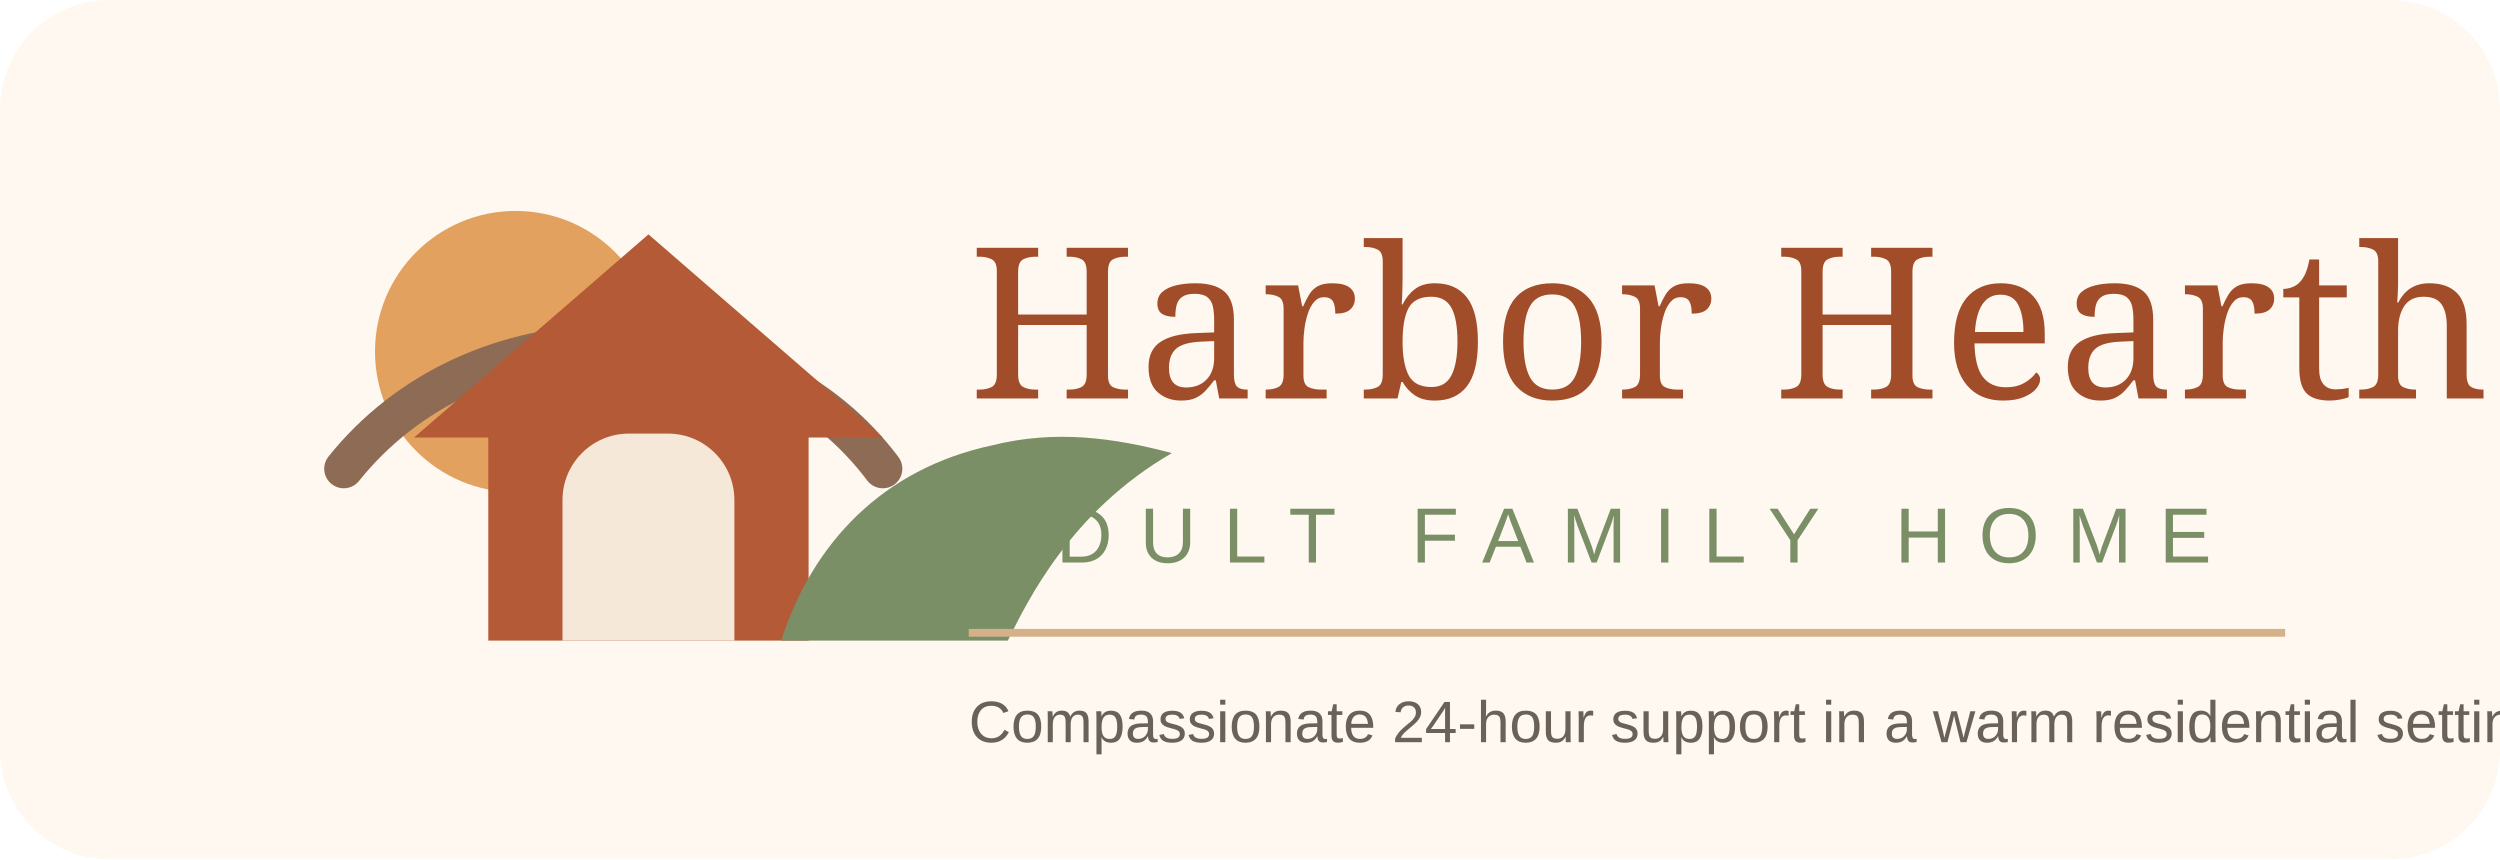
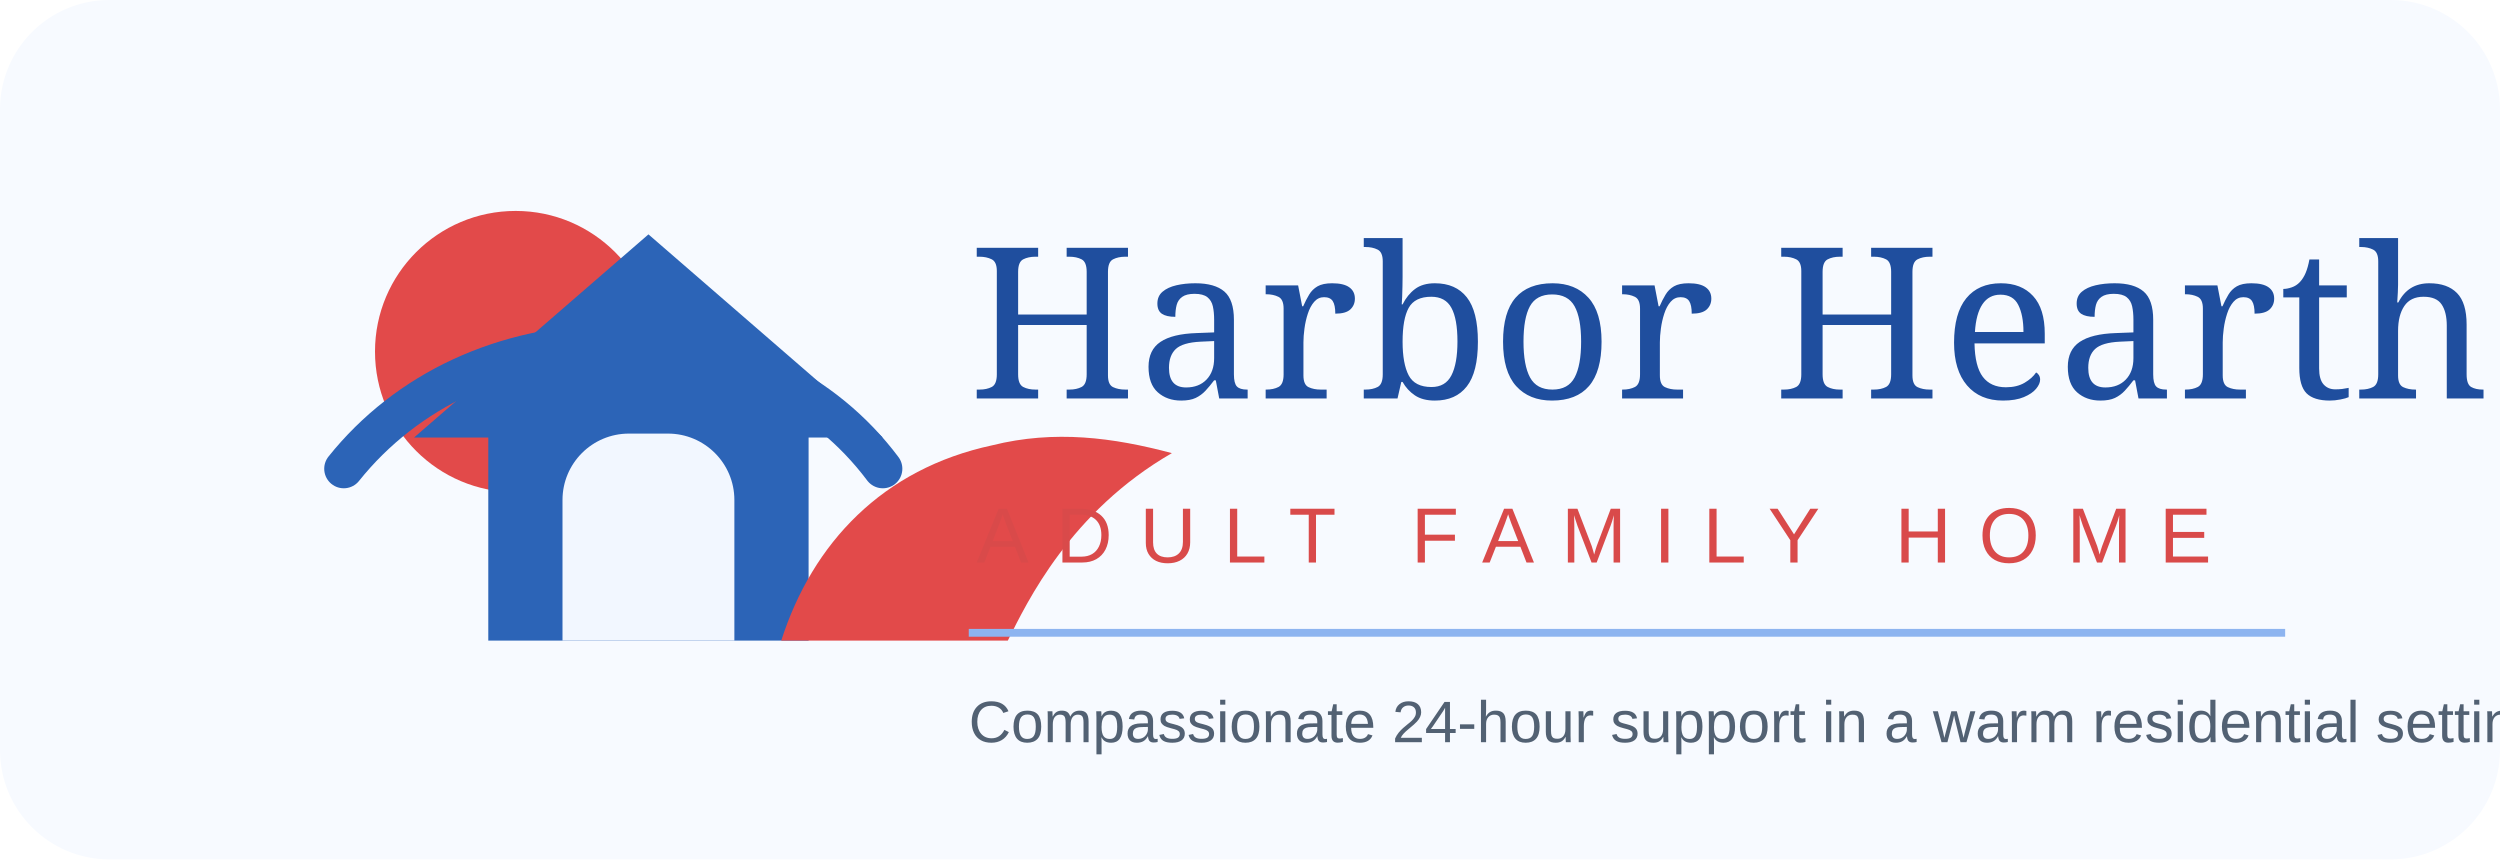
<svg xmlns="http://www.w3.org/2000/svg" width="640" height="220" viewBox="0 0 640 220" fill="none">
-   <rect width="640" height="220" rx="28" fill="#FFF8F1" />
+   <rect width="640" height="220" rx="28" fill="#F7FAFF" />
  <g transform="translate(46 28)">
-     <circle cx="86" cy="62" r="36" fill="#E2A15E" />
-     <path d="M42 92C58 72 83 60 112 60C141 60 165 72 180 92" stroke="#8D6B54" stroke-width="10" stroke-linecap="round" />
-     <path d="M120 32L180 84H161V136H79V84H60L120 32Z" fill="#B55A37" />
-     <path d="M98 136V100C98 90.611 105.611 83 115 83H125C134.389 83 142 90.611 142 100V136H98Z" fill="#F6E8D8" />
-     <path d="M154 136C162 111 180 92 208 86C224 82 239 84 254 88C228 103 217 126 212 136H154Z" fill="#7B8F67" />
+     <circle cx="86" cy="62" r="36" fill="#E24A4A" />
+     <path d="M42 92C58 72 83 60 112 60C141 60 165 72 180 92" stroke="#2C64B7" stroke-width="10" stroke-linecap="round" />
+     <path d="M120 32L180 84H161V136H79V84H60L120 32Z" fill="#2C64B7" />
+     <path d="M98 136V100C98 90.611 105.611 83 115 83H125C134.389 83 142 90.611 142 100V136H98Z" fill="#F2F7FF" />
+     <path d="M154 136C162 111 180 92 208 86C224 82 239 84 254 88C228 103 217 126 212 136H154Z" fill="#E24A4A" />
  </g>
-   <text x="248" y="102" fill="#A24D2A" font-family="Georgia, serif" font-size="54" letter-spacing="0.5">Harbor Hearth</text>
-   <text x="250" y="144" fill="#7B8F67" font-family="Arial, sans-serif" font-size="20" letter-spacing="7">ADULT FAMILY HOME</text>
-   <path d="M248 162H585" stroke="#D5B18A" stroke-width="2" />
-   <text x="248" y="190" fill="#6A6258" font-family="Arial, sans-serif" font-size="15">Compassionate 24-hour support in a warm residential setting</text>
+   <text x="248" y="102" fill="#1F4E9E" font-family="Georgia, serif" font-size="54" letter-spacing="0.5">Harbor Hearth</text>
+   <text x="250" y="144" fill="#D94A4A" font-family="Arial, sans-serif" font-size="20" letter-spacing="7">ADULT FAMILY HOME</text>
+   <path d="M248 162H585" stroke="#8DB4F0" stroke-width="2" />
+   <text x="248" y="190" fill="#526173" font-family="Arial, sans-serif" font-size="15">Compassionate 24-hour support in a warm residential setting</text>
</svg>
